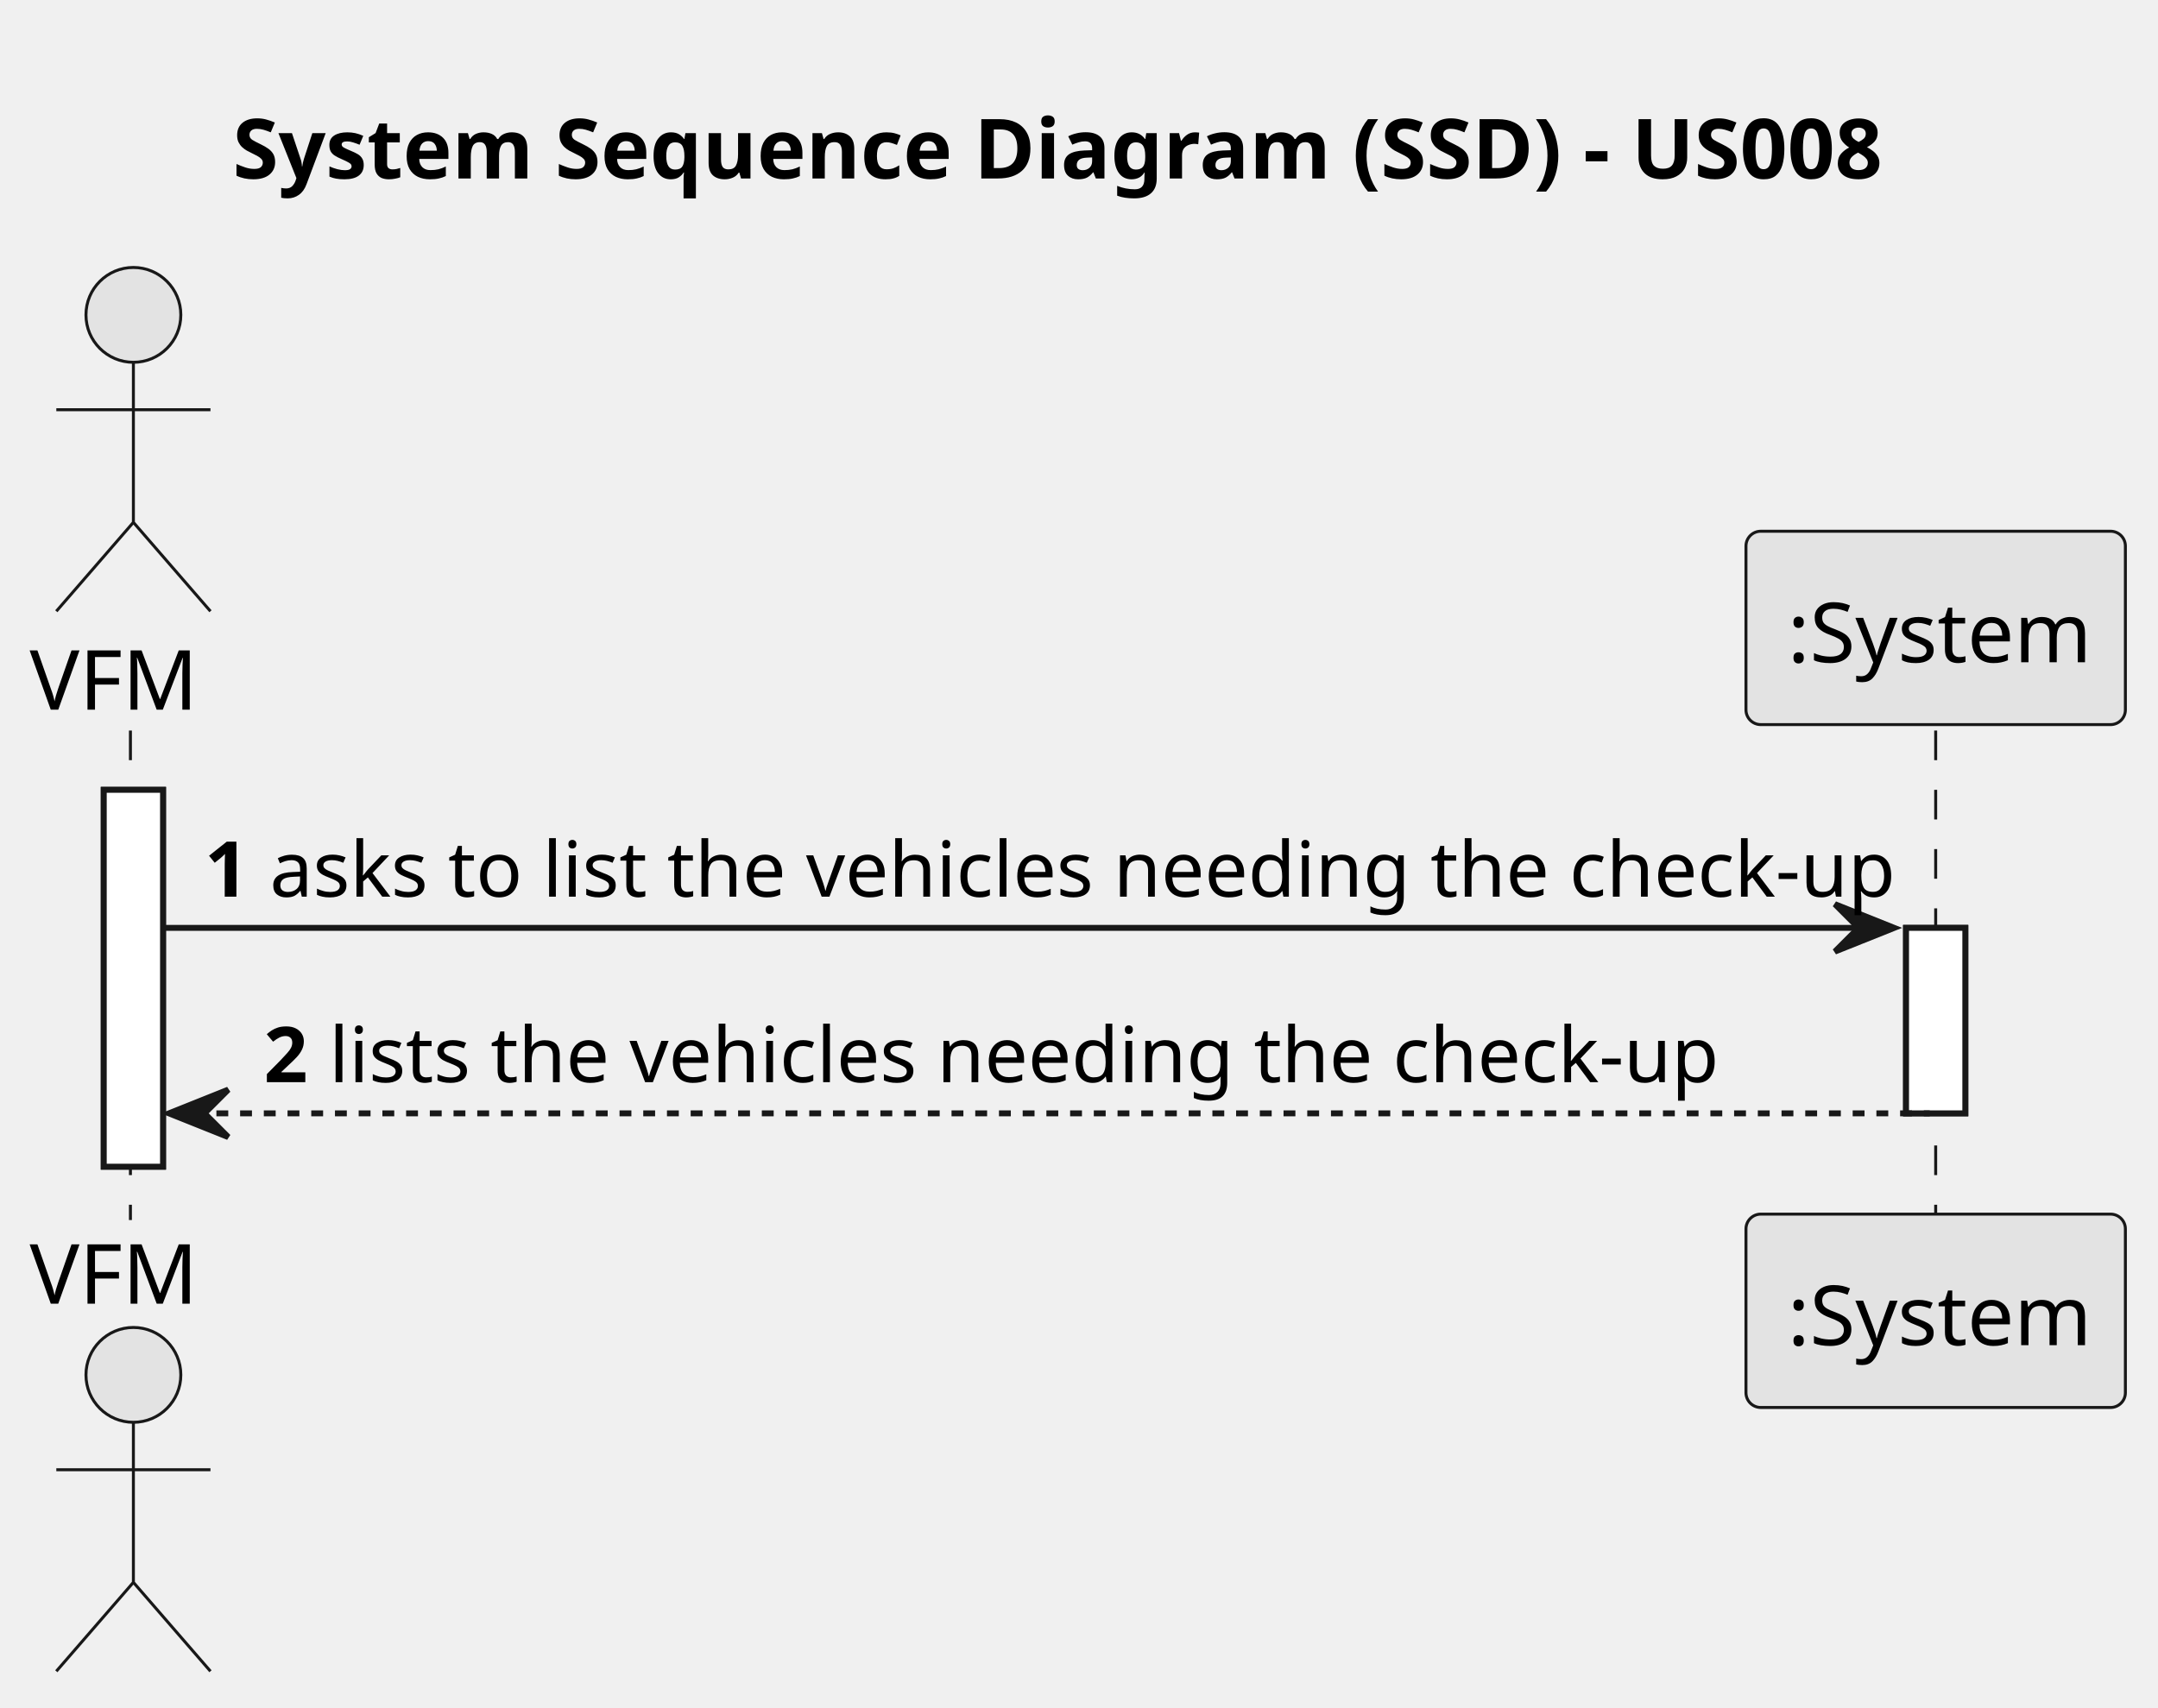
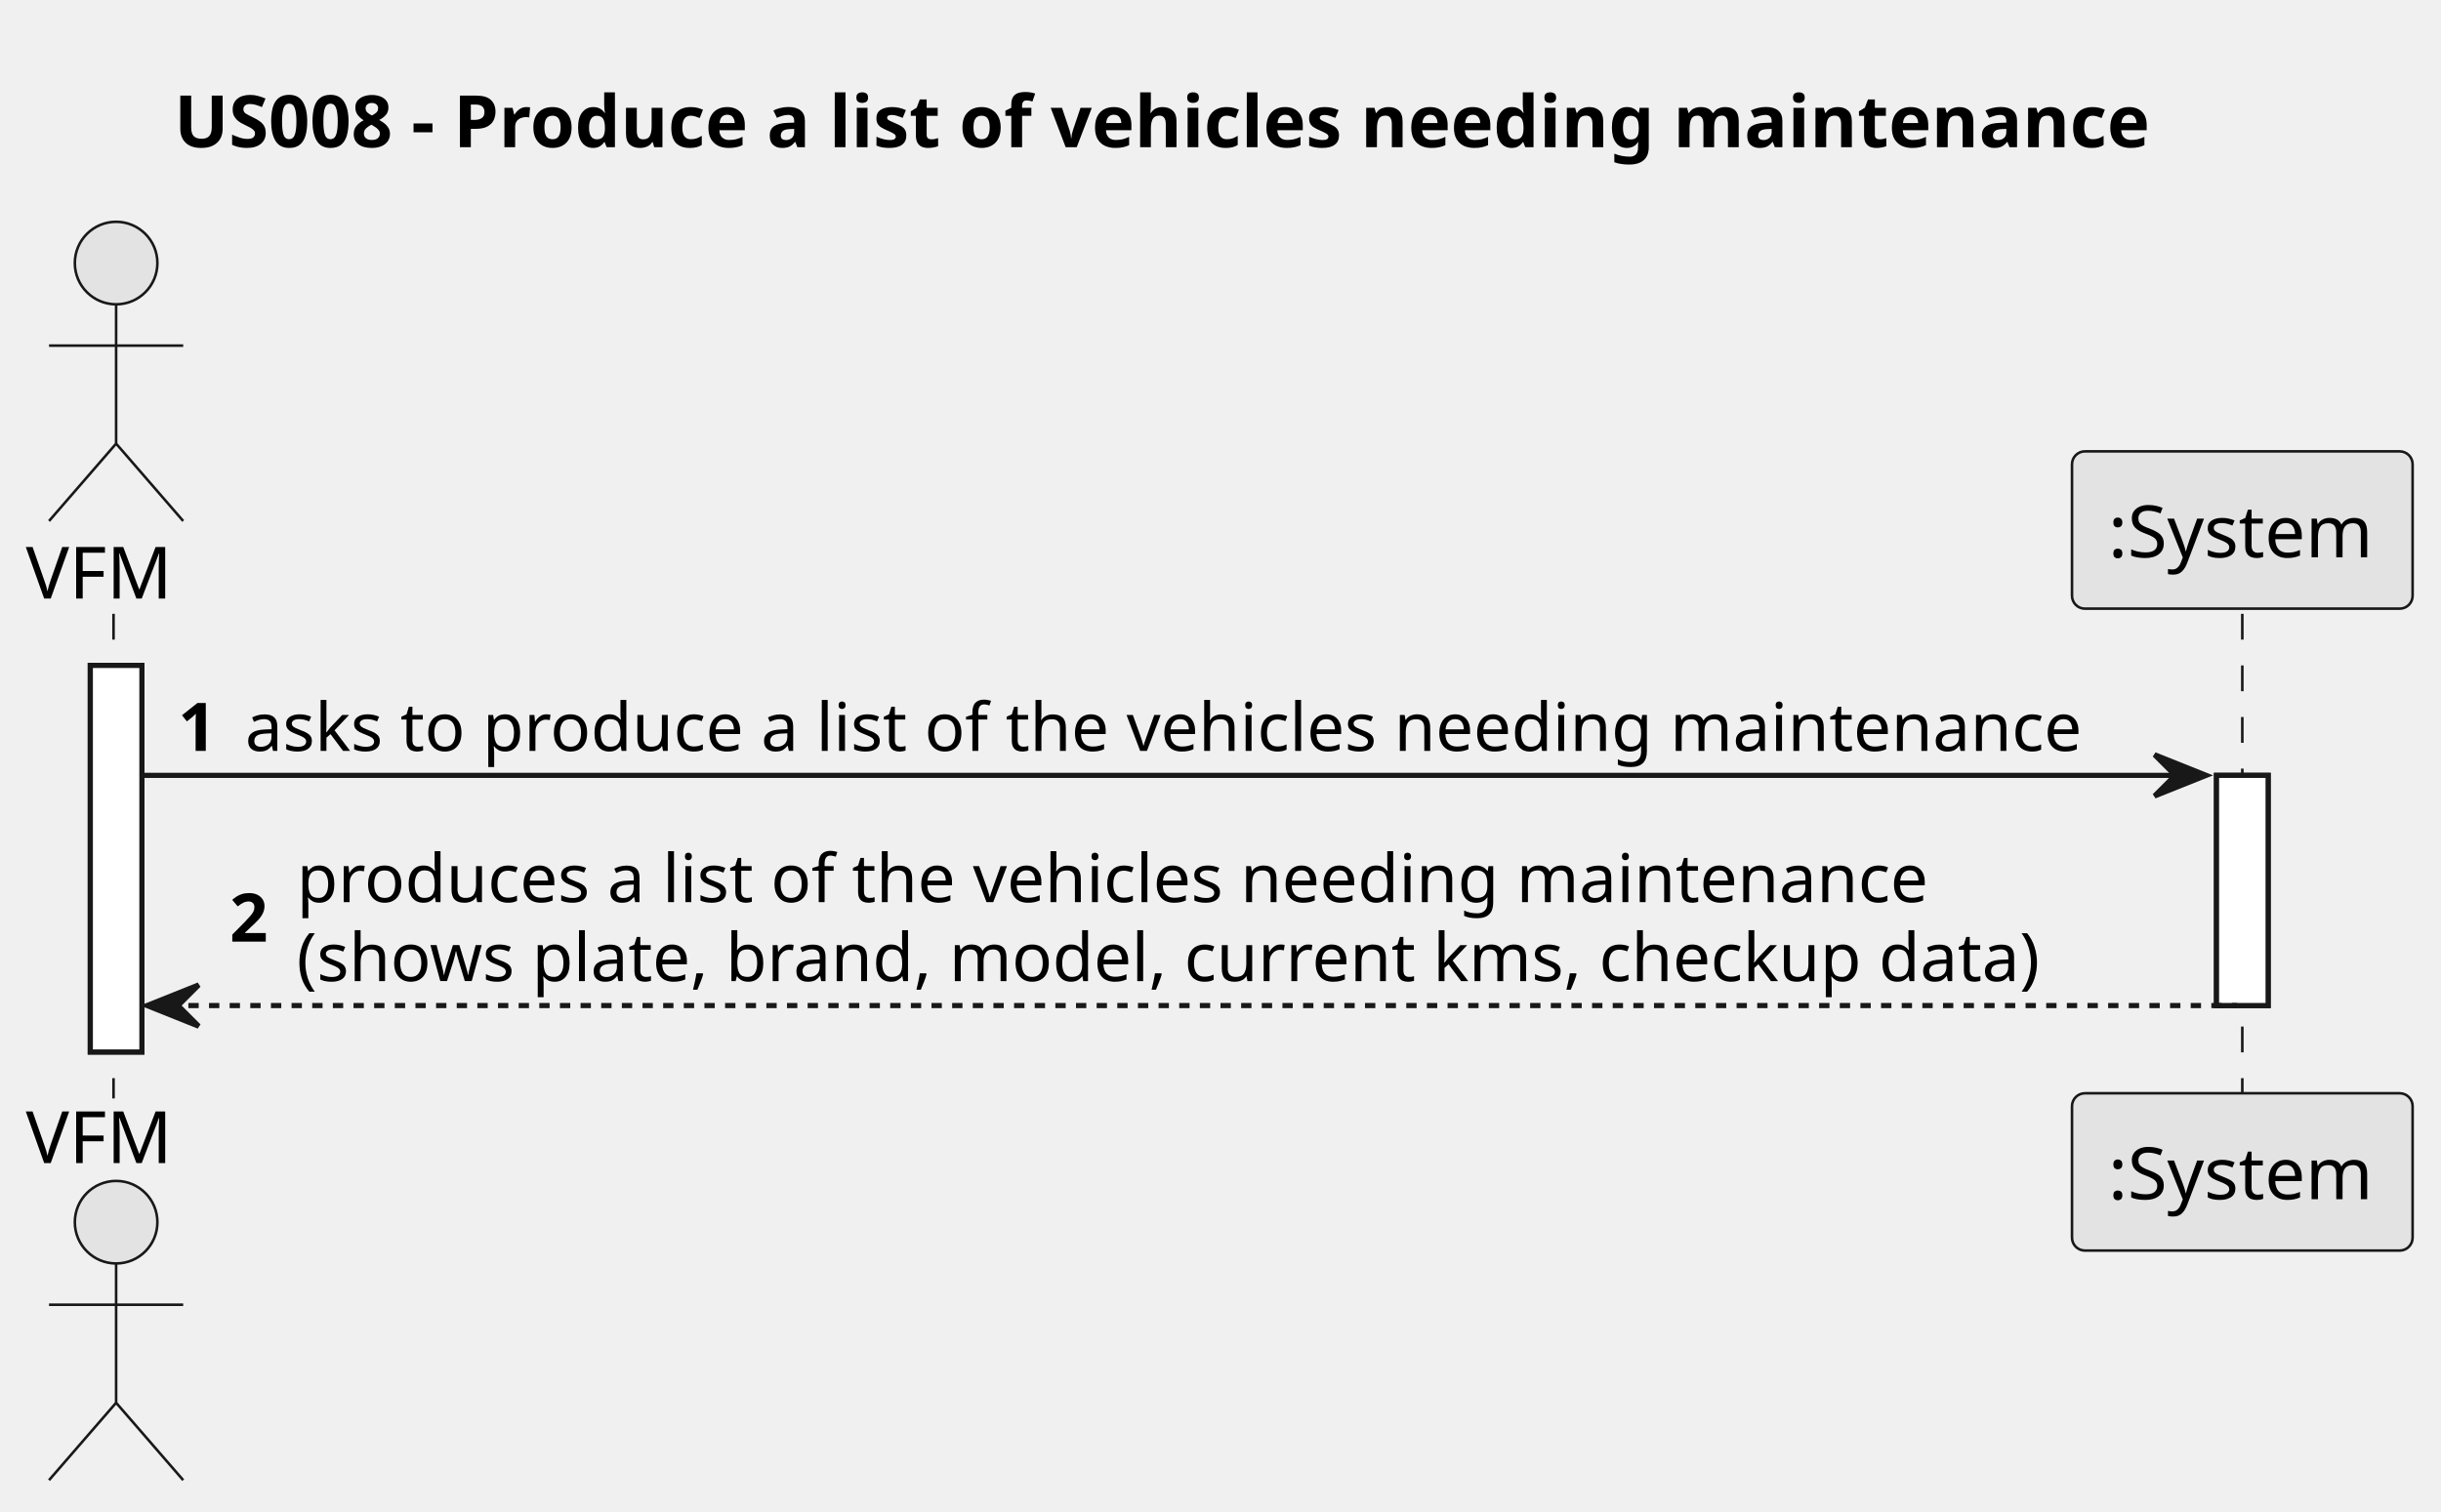
- <svg xmlns="http://www.w3.org/2000/svg" contentStyleType="text/css" height="288px" preserveAspectRatio="none" style="width:364px;height:288px;background:#FFFFFF;" version="1.1" viewBox="0 0 364 288" width="364px" zoomAndPan="magnify">
+ <svg xmlns="http://www.w3.org/2000/svg" contentStyleType="text/css" height="293px" preserveAspectRatio="none" style="width:473px;height:293px;background:#FFFFFF;" version="1.1" viewBox="0 0 473 293" width="473px" zoomAndPan="magnify">
  <defs />
  <g>
-     <text fill="#000000" font-family="sans-serif" font-size="14" font-weight="bold" lengthAdjust="spacing" textLength="284" x="39.25" y="30.107">System Sequence Diagram (SSD) - US008</text>
-     <rect fill="#FFFFFF" height="63.582" style="stroke:#181818;stroke-width:1.0;" width="10" x="17.5" y="133.242" />
-     <rect fill="#FFFFFF" height="31.291" style="stroke:#181818;stroke-width:1.0;" width="10" x="321.5" y="156.533" />
-     <line style="stroke:#181818;stroke-width:0.5;stroke-dasharray:5.0,5.0;" x1="22" x2="22" y1="123.242" y2="205.824" />
-     <line style="stroke:#181818;stroke-width:0.5;stroke-dasharray:5.0,5.0;" x1="326.5" x2="326.5" y1="123.242" y2="205.824" />
-     <text fill="#000000" font-family="sans-serif" font-size="14" lengthAdjust="spacing" textLength="29" x="5" y="119.728">VFM</text>
-     <ellipse cx="22.5" cy="53.121" fill="#E3E3E3" rx="8" ry="8" style="stroke:#181818;stroke-width:0.5;" />
-     <path d="M22.5,61.121 L22.5,88.121 M9.5,69.121 L35.5,69.121 M22.5,88.121 L9.5,103.121 M22.5,88.121 L35.5,103.121 " fill="none" style="stroke:#181818;stroke-width:0.5;" />
-     <text fill="#000000" font-family="sans-serif" font-size="14" lengthAdjust="spacing" textLength="29" x="5" y="219.932">VFM</text>
-     <ellipse cx="22.5" cy="231.945" fill="#E3E3E3" rx="8" ry="8" style="stroke:#181818;stroke-width:0.5;" />
-     <path d="M22.5,239.945 L22.5,266.945 M9.5,247.945 L35.5,247.945 M22.5,266.945 L9.5,281.945 M22.5,266.945 L35.5,281.945 " fill="none" style="stroke:#181818;stroke-width:0.5;" />
-     <rect fill="#E3E3E3" height="32.621" rx="2.5" ry="2.5" style="stroke:#181818;stroke-width:0.5;" width="64" x="294.5" y="89.621" />
-     <text fill="#000000" font-family="sans-serif" font-size="14" lengthAdjust="spacing" textLength="50" x="301.5" y="111.728">:System</text>
-     <rect fill="#E3E3E3" height="32.621" rx="2.5" ry="2.5" style="stroke:#181818;stroke-width:0.5;" width="64" x="294.5" y="204.824" />
-     <text fill="#000000" font-family="sans-serif" font-size="14" lengthAdjust="spacing" textLength="50" x="301.5" y="226.932">:System</text>
-     <rect fill="#FFFFFF" height="63.582" style="stroke:#181818;stroke-width:1.0;" width="10" x="17.5" y="133.242" />
-     <rect fill="#FFFFFF" height="31.291" style="stroke:#181818;stroke-width:1.0;" width="10" x="321.5" y="156.533" />
-     <polygon fill="#181818" points="309.5,152.533,319.5,156.533,309.5,160.533,313.5,156.533" style="stroke:#181818;stroke-width:1.0;" />
-     <line style="stroke:#181818;stroke-width:1.0;" x1="27.5" x2="315.5" y1="156.533" y2="156.533" />
-     <text fill="#000000" font-family="sans-serif" font-size="13" font-weight="bold" lengthAdjust="spacing" textLength="7" x="34.5" y="151.27">1</text>
-     <text fill="#000000" font-family="sans-serif" font-size="13" lengthAdjust="spacing" textLength="264" x="45.5" y="151.27">asks to list the vehicles needing the check-up</text>
-     <polygon fill="#181818" points="38.5,183.824,28.5,187.824,38.5,191.824,34.5,187.824" style="stroke:#181818;stroke-width:1.0;" />
-     <line style="stroke:#181818;stroke-width:1.0;stroke-dasharray:2.0,2.0;" x1="32.5" x2="325.5" y1="187.824" y2="187.824" />
-     <text fill="#000000" font-family="sans-serif" font-size="13" font-weight="bold" lengthAdjust="spacing" textLength="7" x="44.5" y="182.561">2</text>
-     <text fill="#000000" font-family="sans-serif" font-size="13" lengthAdjust="spacing" textLength="224" x="55.5" y="182.561">lists the vehicles needing the check-up</text>
+     <text fill="#000000" font-family="sans-serif" font-size="14" font-weight="bold" lengthAdjust="spacing" textLength="404" x="33.75" y="28.535">US008 - Produce a list of vehicles needing maintenance</text>
+     <rect fill="#FFFFFF" height="74.932" style="stroke:#181818;stroke-width:1.0;" width="10" x="17.5" y="128.977" />
+     <rect fill="#FFFFFF" height="44.621" style="stroke:#181818;stroke-width:1.0;" width="10" x="429.5" y="150.287" />
+     <line style="stroke:#181818;stroke-width:0.5;stroke-dasharray:5.0,5.0;" x1="22" x2="22" y1="118.977" y2="212.908" />
+     <line style="stroke:#181818;stroke-width:0.5;stroke-dasharray:5.0,5.0;" x1="434.5" x2="434.5" y1="118.977" y2="212.908" />
+     <text fill="#000000" font-family="sans-serif" font-size="14" lengthAdjust="spacing" textLength="29" x="5" y="116.023">VFM</text>
+     <ellipse cx="22.5" cy="50.988" fill="#E3E3E3" rx="8" ry="8" style="stroke:#181818;stroke-width:0.5;" />
+     <path d="M22.5,58.988 L22.5,85.988 M9.5,66.988 L35.5,66.988 M22.5,85.988 L9.5,100.988 M22.5,85.988 L35.5,100.988 " fill="none" style="stroke:#181818;stroke-width:0.5;" />
+     <text fill="#000000" font-family="sans-serif" font-size="14" lengthAdjust="spacing" textLength="29" x="5" y="225.443">VFM</text>
+     <ellipse cx="22.5" cy="236.897" fill="#E3E3E3" rx="8" ry="8" style="stroke:#181818;stroke-width:0.5;" />
+     <path d="M22.5,244.897 L22.5,271.897 M9.5,252.897 L35.5,252.897 M22.5,271.897 L9.5,286.897 M22.5,271.897 L35.5,286.897 " fill="none" style="stroke:#181818;stroke-width:0.5;" />
+     <rect fill="#E3E3E3" height="30.488" rx="2.5" ry="2.5" style="stroke:#181818;stroke-width:0.5;" width="66" x="401.5" y="87.488" />
+     <text fill="#000000" font-family="sans-serif" font-size="14" lengthAdjust="spacing" textLength="52" x="408.5" y="108.023">:System</text>
+     <rect fill="#E3E3E3" height="30.488" rx="2.5" ry="2.5" style="stroke:#181818;stroke-width:0.5;" width="66" x="401.5" y="211.908" />
+     <text fill="#000000" font-family="sans-serif" font-size="14" lengthAdjust="spacing" textLength="52" x="408.5" y="232.443">:System</text>
+     <rect fill="#FFFFFF" height="74.932" style="stroke:#181818;stroke-width:1.0;" width="10" x="17.5" y="128.977" />
+     <rect fill="#FFFFFF" height="44.621" style="stroke:#181818;stroke-width:1.0;" width="10" x="429.5" y="150.287" />
+     <polygon fill="#181818" points="417.5,146.287,427.5,150.287,417.5,154.287,421.5,150.287" style="stroke:#181818;stroke-width:1.0;" />
+     <line style="stroke:#181818;stroke-width:1.0;" x1="27.5" x2="423.5" y1="150.287" y2="150.287" />
+     <text fill="#000000" font-family="sans-serif" font-size="13" font-weight="bold" lengthAdjust="spacing" textLength="9" x="34.5" y="145.545">1</text>
+     <text fill="#000000" font-family="sans-serif" font-size="13" lengthAdjust="spacing" textLength="370" x="47.5" y="145.545">asks to produce a list of the vehicles needing maintenance</text>
+     <polygon fill="#181818" points="38.5,190.908,28.5,194.908,38.5,198.908,34.5,194.908" style="stroke:#181818;stroke-width:1.0;" />
+     <line style="stroke:#181818;stroke-width:1.0;stroke-dasharray:2.0,2.0;" x1="32.5" x2="433.5" y1="194.908" y2="194.908" />
+     <text fill="#000000" font-family="sans-serif" font-size="13" font-weight="bold" lengthAdjust="spacing" textLength="9" x="44.5" y="182.511">2</text>
+     <text fill="#000000" font-family="sans-serif" font-size="13" lengthAdjust="spacing" textLength="327" x="57.5" y="174.856">produces a list of the vehicles needing maintenance</text>
+     <text fill="#000000" font-family="sans-serif" font-size="13" lengthAdjust="spacing" textLength="350" x="57.5" y="190.166">(shows plate, brand, model, current kms, checkup data)</text>
  </g>
</svg>
